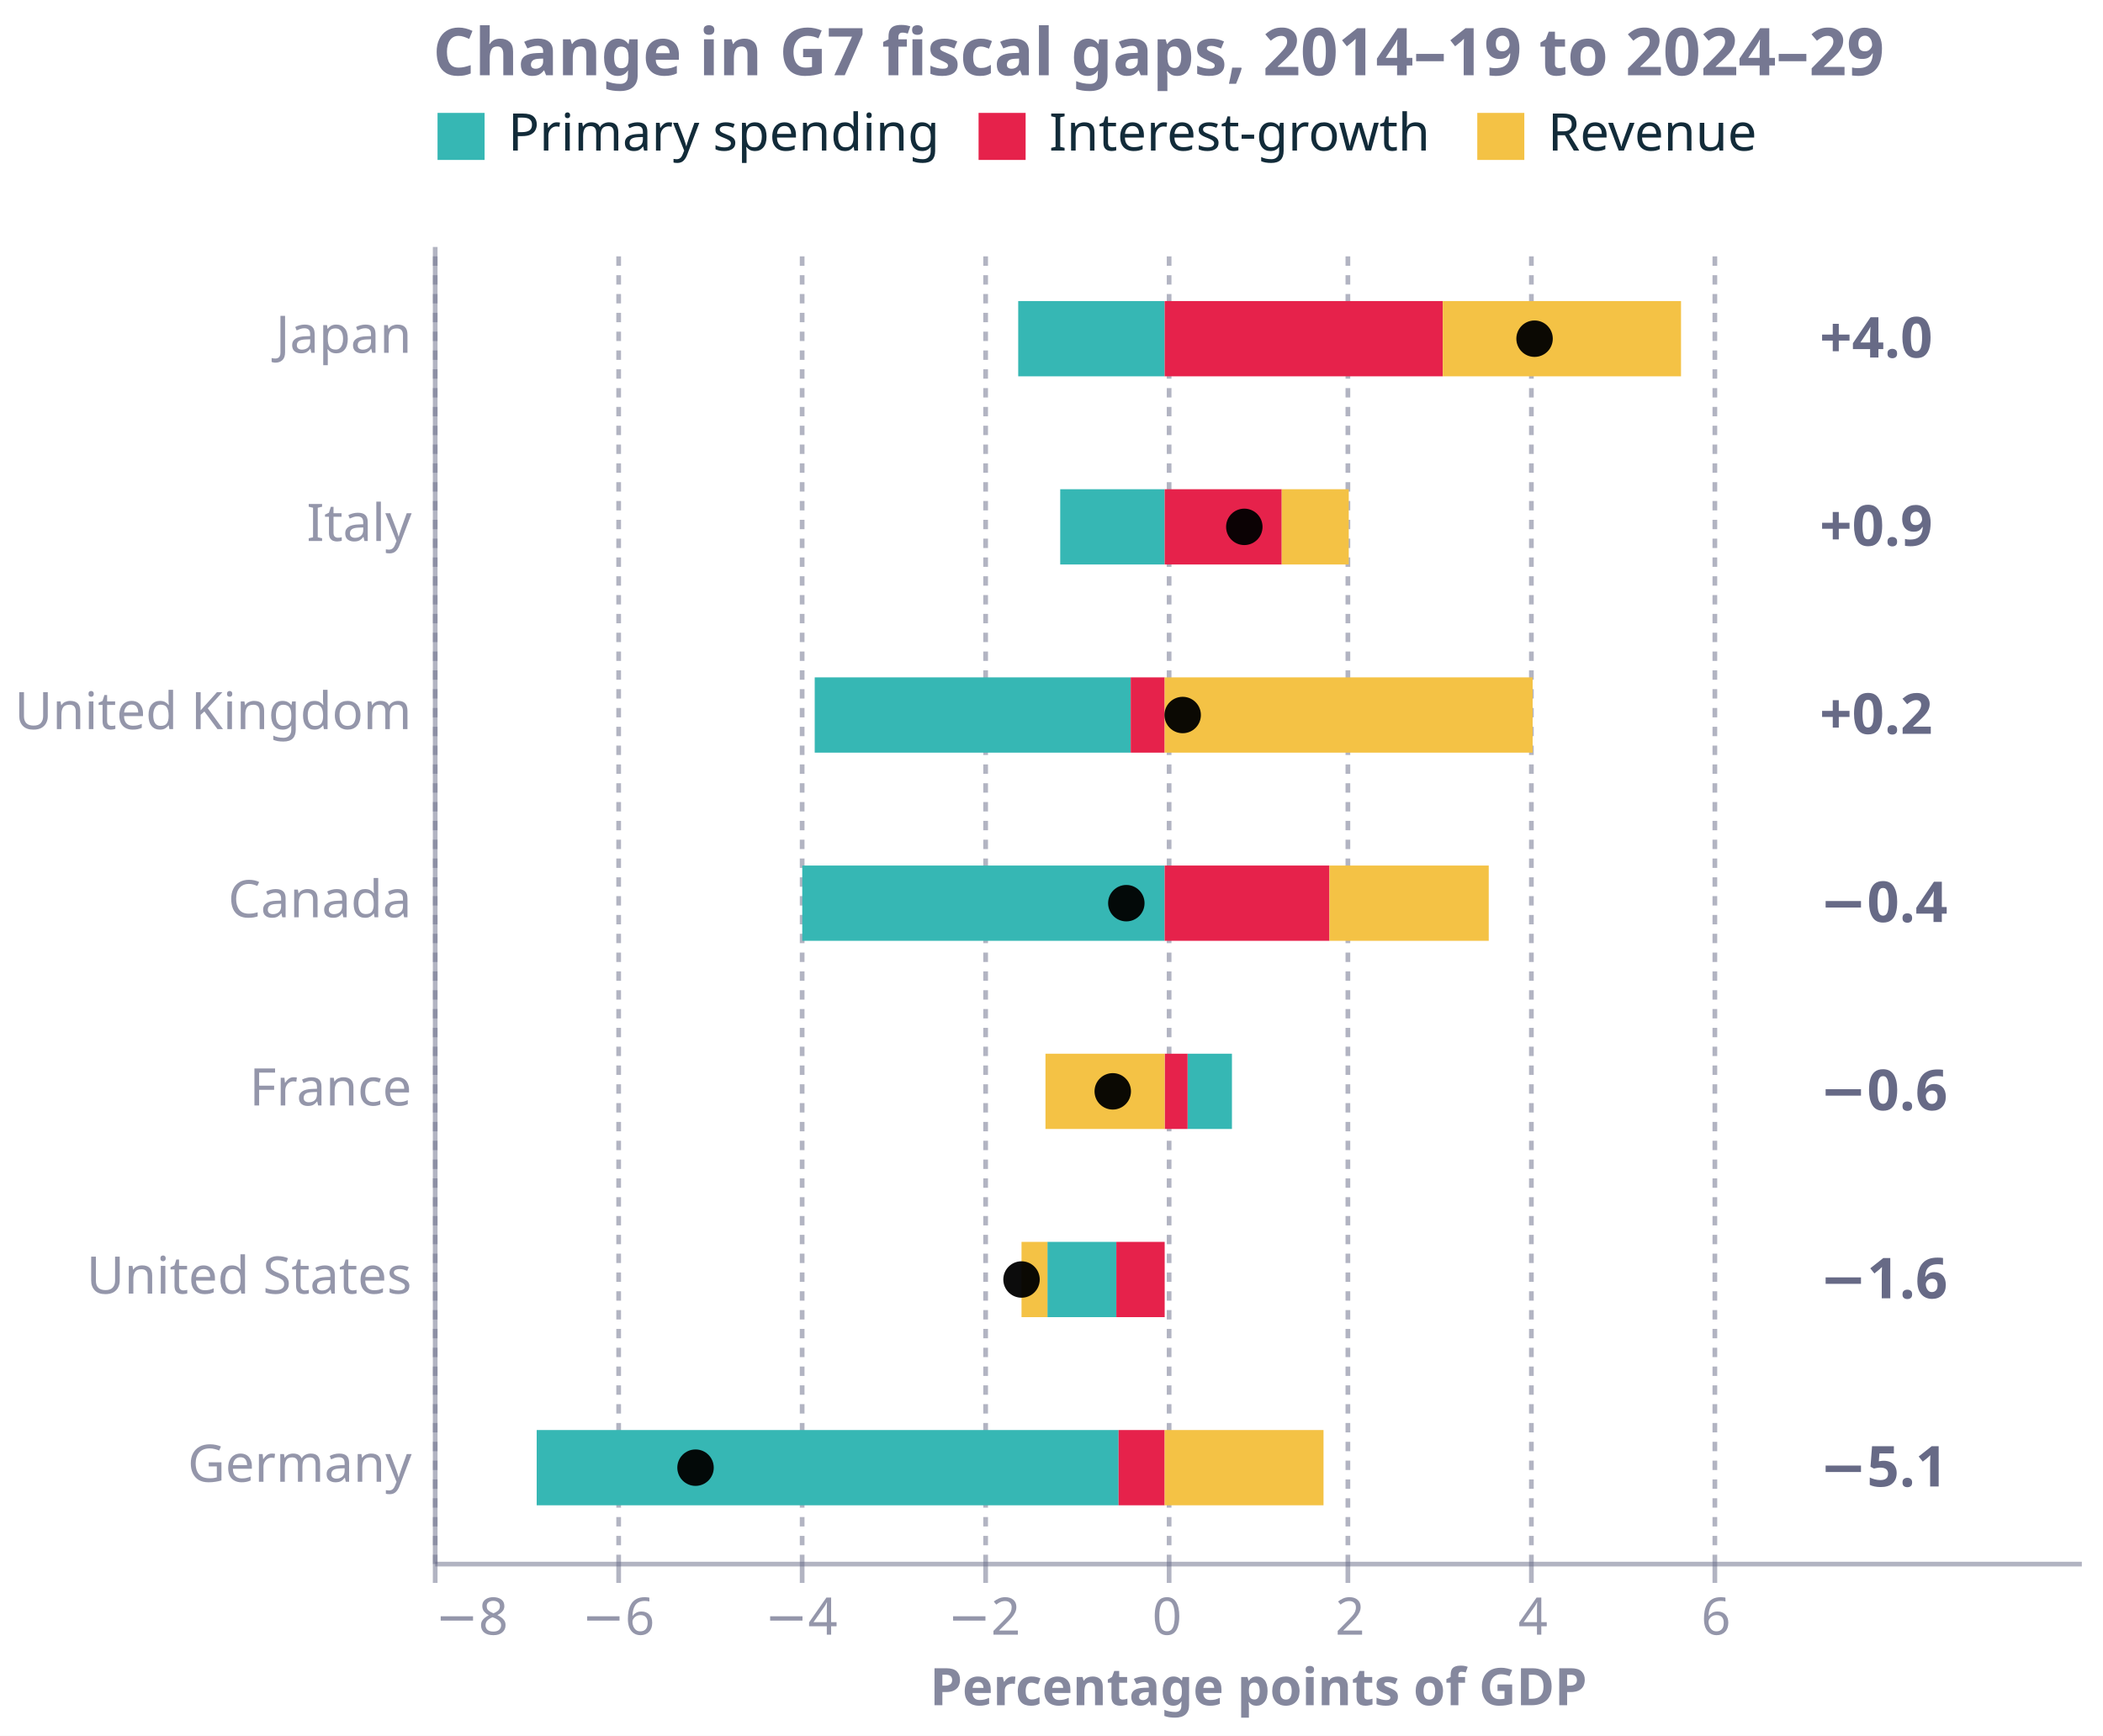
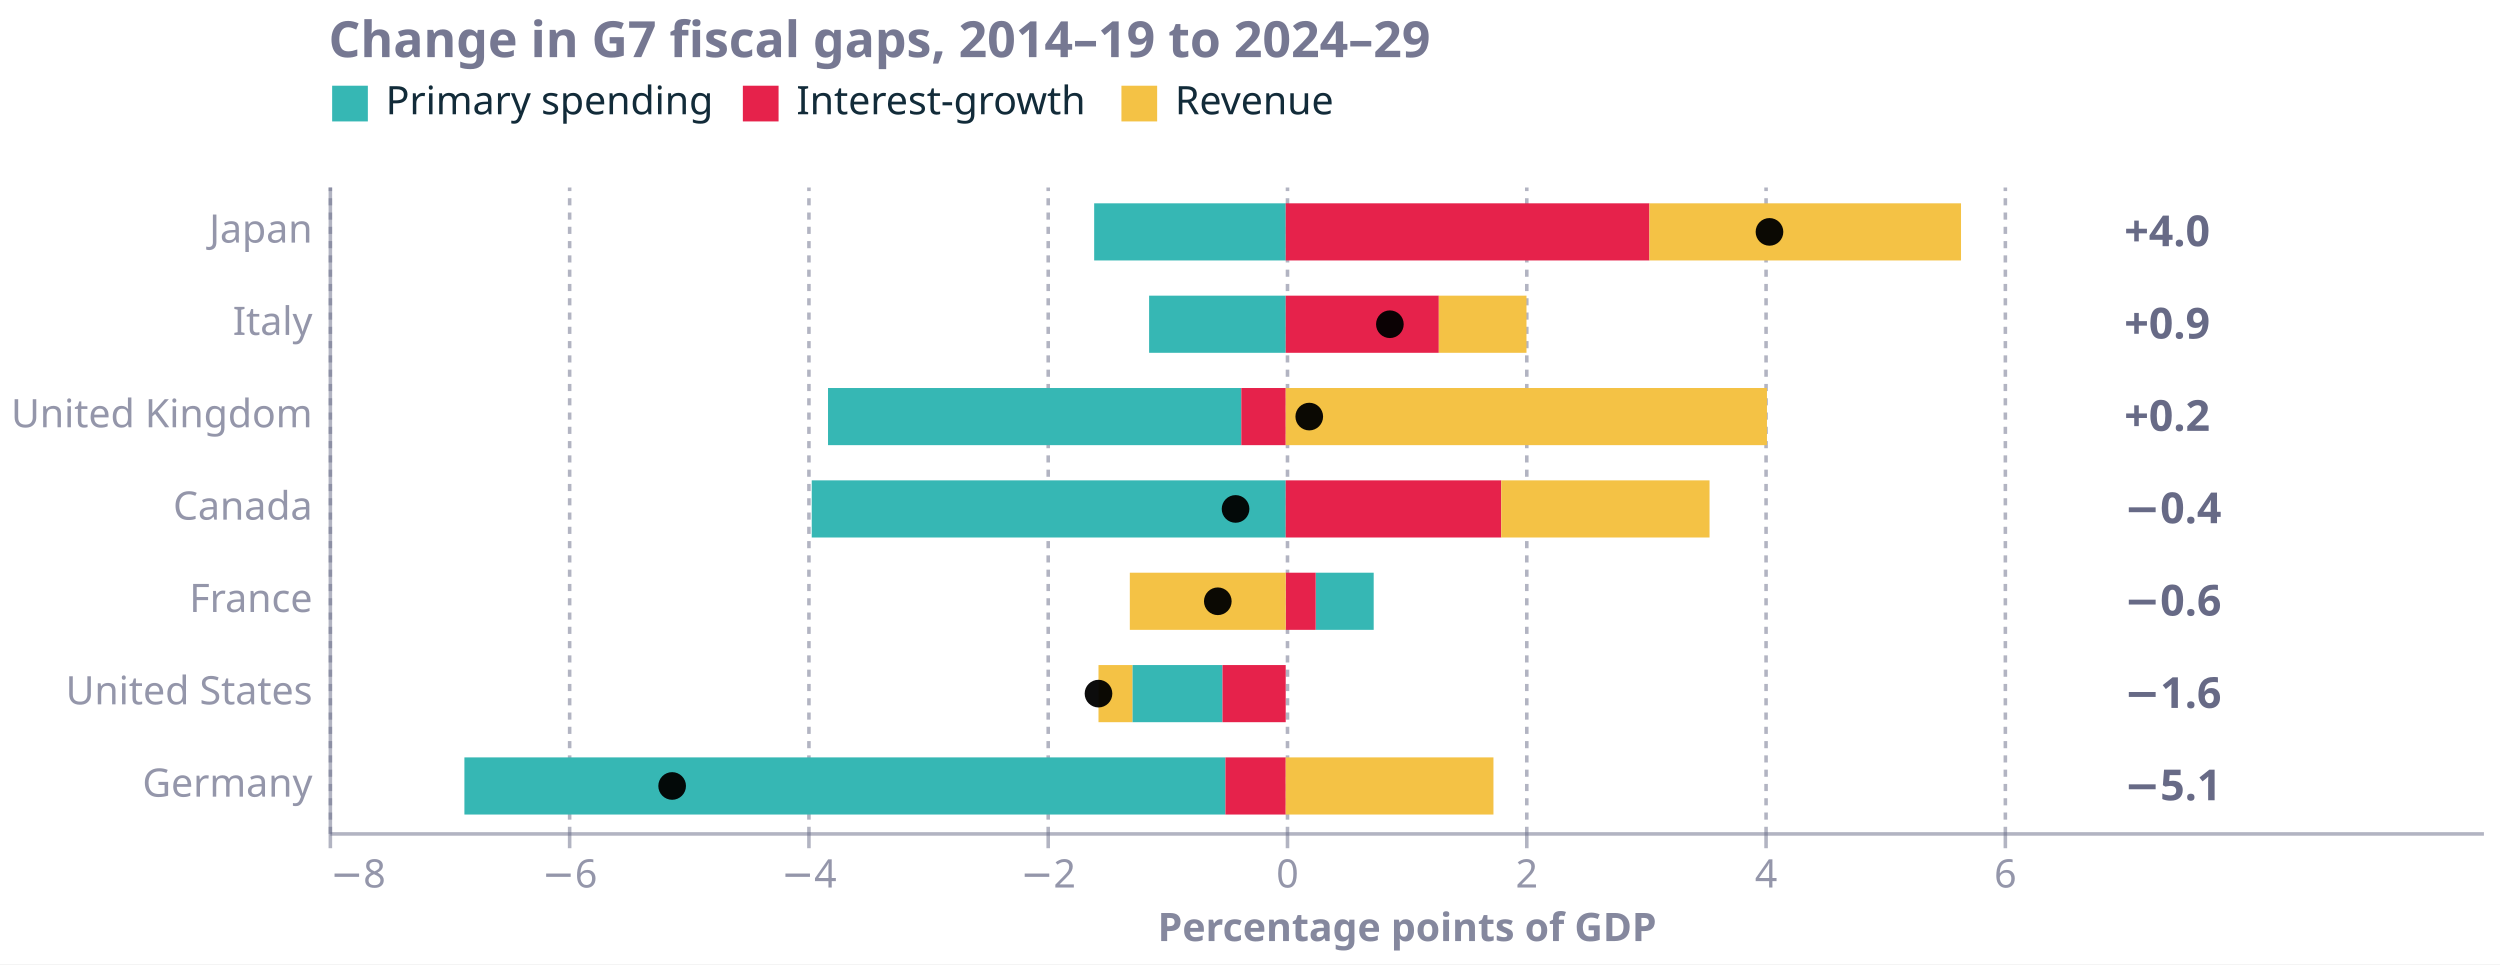
- <svg xmlns="http://www.w3.org/2000/svg" version="1.1" class="marks" width="447" height="369" viewBox="0 0 447 369">
-   <rect width="447" height="369" fill="white" />
+ <svg xmlns="http://www.w3.org/2000/svg" version="1.1" class="marks" width="700" height="270" viewBox="0 0 700 270">
+   <rect width="700" height="270" fill="white" />
  <g fill="none" stroke-miterlimit="10" transform="translate(92,52)">
    <g class="mark-group role-frame root" role="graphics-object" aria-roledescription="group mark container">
      <g transform="translate(0,0)">
-         <path class="background" aria-hidden="true" d="M0,0h350v280h-350Z" />
+         <path class="background" aria-hidden="true" d="M0,0h603v181h-603Z" />
        <g>
          <g class="mark-group role-axis" aria-hidden="true">
-             <g transform="translate(0.5,280.5)">
+             <g transform="translate(0.5,181.5)">
              <path class="background" aria-hidden="true" d="M0,0h0v0h0Z" pointer-events="none" />
              <g>
                <g class="mark-rule role-axis-grid" pointer-events="none">
-                   <line transform="translate(0,0)" x2="0" y2="-280" stroke="#676A86" stroke-opacity="0.5" stroke-width="1" stroke-dasharray="2,2" opacity="1" />
-                   <line transform="translate(39,0)" x2="0" y2="-280" stroke="#676A86" stroke-opacity="0.5" stroke-width="1" stroke-dasharray="2,2" opacity="1" />
-                   <line transform="translate(78,0)" x2="0" y2="-280" stroke="#676A86" stroke-opacity="0.5" stroke-width="1" stroke-dasharray="2,2" opacity="1" />
-                   <line transform="translate(117,0)" x2="0" y2="-280" stroke="#676A86" stroke-opacity="0.5" stroke-width="1" stroke-dasharray="2,2" opacity="1" />
-                   <line transform="translate(156,0)" x2="0" y2="-280" stroke="#676A86" stroke-opacity="0.5" stroke-width="1" stroke-dasharray="2,2" opacity="1" />
-                   <line transform="translate(194,0)" x2="0" y2="-280" stroke="#676A86" stroke-opacity="0.5" stroke-width="1" stroke-dasharray="2,2" opacity="1" />
-                   <line transform="translate(233,0)" x2="0" y2="-280" stroke="#676A86" stroke-opacity="0.5" stroke-width="1" stroke-dasharray="2,2" opacity="1" />
-                   <line transform="translate(272,0)" x2="0" y2="-280" stroke="#676A86" stroke-opacity="0.5" stroke-width="1" stroke-dasharray="2,2" opacity="1" />
+                   <line transform="translate(0,0)" x2="0" y2="-181" stroke="#676A86" stroke-opacity="0.5" stroke-width="1" stroke-dasharray="2,2" opacity="1" />
+                   <line transform="translate(67,0)" x2="0" y2="-181" stroke="#676A86" stroke-opacity="0.5" stroke-width="1" stroke-dasharray="2,2" opacity="1" />
+                   <line transform="translate(134,0)" x2="0" y2="-181" stroke="#676A86" stroke-opacity="0.5" stroke-width="1" stroke-dasharray="2,2" opacity="1" />
+                   <line transform="translate(201,0)" x2="0" y2="-181" stroke="#676A86" stroke-opacity="0.5" stroke-width="1" stroke-dasharray="2,2" opacity="1" />
+                   <line transform="translate(268,0)" x2="0" y2="-181" stroke="#676A86" stroke-opacity="0.5" stroke-width="1" stroke-dasharray="2,2" opacity="1" />
+                   <line transform="translate(335,0)" x2="0" y2="-181" stroke="#676A86" stroke-opacity="0.5" stroke-width="1" stroke-dasharray="2,2" opacity="1" />
+                   <line transform="translate(402,0)" x2="0" y2="-181" stroke="#676A86" stroke-opacity="0.5" stroke-width="1" stroke-dasharray="2,2" opacity="1" />
+                   <line transform="translate(469,0)" x2="0" y2="-181" stroke="#676A86" stroke-opacity="0.5" stroke-width="1" stroke-dasharray="2,2" opacity="1" />
                </g>
              </g>
              <path class="foreground" aria-hidden="true" d="" pointer-events="none" display="none" />
            </g>
          </g>
          <g class="mark-group role-axis" role="graphics-symbol" aria-roledescription="axis" aria-label="X-axis titled 'Percentage points of GDP' for a linear scale with values from −8 to 10">
-             <g transform="translate(0.5,280.5)">
+             <g transform="translate(0.5,181.5)">
              <path class="background" aria-hidden="true" d="M0,0h0v0h0Z" pointer-events="none" />
              <g>
                <g class="mark-rule role-axis-tick" pointer-events="none">
                  <line transform="translate(0,0)" x2="0" y2="4" stroke="#676A86" stroke-opacity="0.5" stroke-width="1" opacity="1" />
-                   <line transform="translate(39,0)" x2="0" y2="4" stroke="#676A86" stroke-opacity="0.5" stroke-width="1" opacity="1" />
-                   <line transform="translate(78,0)" x2="0" y2="4" stroke="#676A86" stroke-opacity="0.5" stroke-width="1" opacity="1" />
-                   <line transform="translate(117,0)" x2="0" y2="4" stroke="#676A86" stroke-opacity="0.5" stroke-width="1" opacity="1" />
-                   <line transform="translate(156,0)" x2="0" y2="4" stroke="#676A86" stroke-opacity="0.5" stroke-width="1" opacity="1" />
-                   <line transform="translate(194,0)" x2="0" y2="4" stroke="#676A86" stroke-opacity="0.5" stroke-width="1" opacity="1" />
-                   <line transform="translate(233,0)" x2="0" y2="4" stroke="#676A86" stroke-opacity="0.5" stroke-width="1" opacity="1" />
-                   <line transform="translate(272,0)" x2="0" y2="4" stroke="#676A86" stroke-opacity="0.5" stroke-width="1" opacity="1" />
+                   <line transform="translate(67,0)" x2="0" y2="4" stroke="#676A86" stroke-opacity="0.5" stroke-width="1" opacity="1" />
+                   <line transform="translate(134,0)" x2="0" y2="4" stroke="#676A86" stroke-opacity="0.5" stroke-width="1" opacity="1" />
+                   <line transform="translate(201,0)" x2="0" y2="4" stroke="#676A86" stroke-opacity="0.5" stroke-width="1" opacity="1" />
+                   <line transform="translate(268,0)" x2="0" y2="4" stroke="#676A86" stroke-opacity="0.5" stroke-width="1" opacity="1" />
+                   <line transform="translate(335,0)" x2="0" y2="4" stroke="#676A86" stroke-opacity="0.5" stroke-width="1" opacity="1" />
+                   <line transform="translate(402,0)" x2="0" y2="4" stroke="#676A86" stroke-opacity="0.5" stroke-width="1" opacity="1" />
+                   <line transform="translate(469,0)" x2="0" y2="4" stroke="#676A86" stroke-opacity="0.5" stroke-width="1" opacity="1" />
                </g>
                <g class="mark-text role-axis-label" pointer-events="none">
                  <text text-anchor="start" transform="translate(0,15)" font-family="Circular Std" font-size="11px" fill="#676A86" fill-opacity="0.7" opacity="1">−8</text>
-                   <text text-anchor="middle" transform="translate(38.88889,15)" font-family="Circular Std" font-size="11px" fill="#676A86" fill-opacity="0.7" opacity="1">−6</text>
-                   <text text-anchor="middle" transform="translate(77.77778,15)" font-family="Circular Std" font-size="11px" fill="#676A86" fill-opacity="0.7" opacity="1">−4</text>
-                   <text text-anchor="middle" transform="translate(116.6667,15)" font-family="Circular Std" font-size="11px" fill="#676A86" fill-opacity="0.7" opacity="1">−2</text>
-                   <text text-anchor="middle" transform="translate(155.5556,15)" font-family="Circular Std" font-size="11px" fill="#676A86" fill-opacity="0.7" opacity="1">0</text>
-                   <text text-anchor="middle" transform="translate(194.4444,15)" font-family="Circular Std" font-size="11px" fill="#676A86" fill-opacity="0.7" opacity="1">2</text>
-                   <text text-anchor="middle" transform="translate(233.3333,15)" font-family="Circular Std" font-size="11px" fill="#676A86" fill-opacity="0.7" opacity="1">4</text>
-                   <text text-anchor="middle" transform="translate(272.2222,15)" font-family="Circular Std" font-size="11px" fill="#676A86" fill-opacity="0.7" opacity="1">6</text>
+                   <text text-anchor="middle" transform="translate(67,15)" font-family="Circular Std" font-size="11px" fill="#676A86" fill-opacity="0.7" opacity="1">−6</text>
+                   <text text-anchor="middle" transform="translate(134,15)" font-family="Circular Std" font-size="11px" fill="#676A86" fill-opacity="0.7" opacity="1">−4</text>
+                   <text text-anchor="middle" transform="translate(201,15)" font-family="Circular Std" font-size="11px" fill="#676A86" fill-opacity="0.7" opacity="1">−2</text>
+                   <text text-anchor="middle" transform="translate(268,15)" font-family="Circular Std" font-size="11px" fill="#676A86" fill-opacity="0.7" opacity="1">0</text>
+                   <text text-anchor="middle" transform="translate(335,15)" font-family="Circular Std" font-size="11px" fill="#676A86" fill-opacity="0.7" opacity="1">2</text>
+                   <text text-anchor="middle" transform="translate(402,15)" font-family="Circular Std" font-size="11px" fill="#676A86" fill-opacity="0.7" opacity="1">4</text>
+                   <text text-anchor="middle" transform="translate(469,15)" font-family="Circular Std" font-size="11px" fill="#676A86" fill-opacity="0.7" opacity="1">6</text>
                </g>
                <g class="mark-rule role-axis-domain" pointer-events="none">
-                   <line transform="translate(0,0)" x2="350" y2="0" stroke="#676A86" stroke-opacity="0.5" stroke-width="1" opacity="1" />
+                   <line transform="translate(0,0)" x2="603" y2="0" stroke="#676A86" stroke-opacity="0.5" stroke-width="1" opacity="1" />
                </g>
                <g class="mark-text role-axis-title" pointer-events="none">
-                   <text text-anchor="middle" transform="translate(175,30)" font-family="Circular Std" font-size="11px" font-weight="bold" fill="#676A86" fill-opacity="0.8" opacity="1">Percentage points of GDP</text>
+                   <text text-anchor="middle" transform="translate(301.5,30)" font-family="Circular Std" font-size="11px" font-weight="bold" fill="#676A86" fill-opacity="0.8" opacity="1">Percentage points of GDP</text>
                </g>
              </g>
              <path class="foreground" aria-hidden="true" d="" pointer-events="none" display="none" />
            </g>
          </g>
          <g class="mark-group role-axis" role="graphics-symbol" aria-roledescription="axis" aria-label="Y-axis for a discrete scale with 7 values: Japan, Italy, United Kingdom, Canada, France, United States, Germany">
            <g transform="translate(0.5,0.5)">
              <path class="background" aria-hidden="true" d="M0,0h0v0h0Z" pointer-events="none" />
              <g>
                <g class="mark-text role-axis-label" pointer-events="none">
-                   <text text-anchor="end" transform="translate(-5,22.5)" font-family="Circular Std" font-size="11px" fill="#676A86" fill-opacity="0.7" opacity="1">Japan</text>
-                   <text text-anchor="end" transform="translate(-5,62.5)" font-family="Circular Std" font-size="11px" fill="#676A86" fill-opacity="0.7" opacity="1">Italy</text>
-                   <text text-anchor="end" transform="translate(-5,102.5)" font-family="Circular Std" font-size="11px" fill="#676A86" fill-opacity="0.7" opacity="1">United Kingdom</text>
-                   <text text-anchor="end" transform="translate(-5,142.5)" font-family="Circular Std" font-size="11px" fill="#676A86" fill-opacity="0.7" opacity="1">Canada</text>
-                   <text text-anchor="end" transform="translate(-5,182.5)" font-family="Circular Std" font-size="11px" fill="#676A86" fill-opacity="0.7" opacity="1">France</text>
-                   <text text-anchor="end" transform="translate(-5,222.5)" font-family="Circular Std" font-size="11px" fill="#676A86" fill-opacity="0.7" opacity="1">United States</text>
-                   <text text-anchor="end" transform="translate(-5,262.5)" font-family="Circular Std" font-size="11px" fill="#676A86" fill-opacity="0.7" opacity="1">Germany</text>
+                   <text text-anchor="end" transform="translate(-5,15.42857)" font-family="Circular Std" font-size="11px" fill="#676A86" fill-opacity="0.7" opacity="1">Japan</text>
+                   <text text-anchor="end" transform="translate(-5,41.28571)" font-family="Circular Std" font-size="11px" fill="#676A86" fill-opacity="0.7" opacity="1">Italy</text>
+                   <text text-anchor="end" transform="translate(-5,67.14286)" font-family="Circular Std" font-size="11px" fill="#676A86" fill-opacity="0.7" opacity="1">United Kingdom</text>
+                   <text text-anchor="end" transform="translate(-5,93)" font-family="Circular Std" font-size="11px" fill="#676A86" fill-opacity="0.7" opacity="1">Canada</text>
+                   <text text-anchor="end" transform="translate(-5,118.8571)" font-family="Circular Std" font-size="11px" fill="#676A86" fill-opacity="0.7" opacity="1">France</text>
+                   <text text-anchor="end" transform="translate(-5,144.7143)" font-family="Circular Std" font-size="11px" fill="#676A86" fill-opacity="0.7" opacity="1">United States</text>
+                   <text text-anchor="end" transform="translate(-5,170.5714)" font-family="Circular Std" font-size="11px" fill="#676A86" fill-opacity="0.7" opacity="1">Germany</text>
                </g>
                <g class="mark-rule role-axis-domain" pointer-events="none">
-                   <line transform="translate(0,0)" x2="0" y2="280" stroke="#676A86" stroke-opacity="0.5" stroke-width="1" opacity="1" />
+                   <line transform="translate(0,0)" x2="0" y2="181" stroke="#676A86" stroke-opacity="0.5" stroke-width="1" opacity="1" />
                </g>
              </g>
              <path class="foreground" aria-hidden="true" d="" pointer-events="none" display="none" />
            </g>
          </g>
          <g class="mark-rect role-mark layer_0_marks" role="graphics-object" aria-roledescription="rect mark container">
-             <path aria-label="Percentage points of GDP: −3.96166666667; country: Canada; component: Primary spending" role="graphics-symbol" aria-roledescription="bar" d="M78.523,132h77.032v16h-77.032Z" fill="#36B7B4" />
-             <path aria-label="Percentage points of GDP: 0.485; country: France; component: Primary spending" role="graphics-symbol" aria-roledescription="bar" d="M160.423,172h9.431v16h-9.431Z" fill="#36B7B4" />
-             <path aria-label="Percentage points of GDP: −6.36083333333; country: Germany; component: Primary spending" role="graphics-symbol" aria-roledescription="bar" d="M22.076,252h123.683v16h-123.683Z" fill="#36B7B4" />
-             <path aria-label="Percentage points of GDP: −1.14183333333; country: Italy; component: Primary spending" role="graphics-symbol" aria-roledescription="bar" d="M133.353,52h22.202v16h-22.202Z" fill="#36B7B4" />
-             <path aria-label="Percentage points of GDP: −1.601; country: Japan; component: Primary spending" role="graphics-symbol" aria-roledescription="bar" d="M124.425,12h31.131v16h-31.131Z" fill="#36B7B4" />
-             <path aria-label="Percentage points of GDP: −3.4545; country: United Kingdom; component: Primary spending" role="graphics-symbol" aria-roledescription="bar" d="M81.169,92h67.171v16h-67.171Z" fill="#36B7B4" />
-             <path aria-label="Percentage points of GDP: −0.7535; country: United States; component: Primary spending" role="graphics-symbol" aria-roledescription="bar" d="M130.632,212h14.651v16h-14.651Z" fill="#36B7B4" />
-             <path aria-label="Percentage points of GDP: 1.80129029838; country: Canada; component: Interest-growth" role="graphics-symbol" aria-roledescription="bar" d="M155.556,132h35.025v16h-35.025Z" fill="#E6224B" />
-             <path aria-label="Percentage points of GDP: 0.250349550161; country: France; component: Interest-growth" role="graphics-symbol" aria-roledescription="bar" d="M155.556,172h4.868v16h-4.868Z" fill="#E6224B" />
-             <path aria-label="Percentage points of GDP: −0.503854881009; country: Germany; component: Interest-growth" role="graphics-symbol" aria-roledescription="bar" d="M145.758,252h9.797v16h-9.797Z" fill="#E6224B" />
-             <path aria-label="Percentage points of GDP: 1.27958355729; country: Italy; component: Interest-growth" role="graphics-symbol" aria-roledescription="bar" d="M155.556,52h24.881v16h-24.881Z" fill="#E6224B" />
-             <path aria-label="Percentage points of GDP: 3.04006511085; country: Japan; component: Interest-growth" role="graphics-symbol" aria-roledescription="bar" d="M155.556,12h59.112v16h-59.112Z" fill="#E6224B" />
-             <path aria-label="Percentage points of GDP: −0.371083799565; country: United Kingdom; component: Interest-growth" role="graphics-symbol" aria-roledescription="bar" d="M148.34,92h7.216v16h-7.216Z" fill="#E6224B" />
-             <path aria-label="Percentage points of GDP: −0.528303517592; country: United States; component: Interest-growth" role="graphics-symbol" aria-roledescription="bar" d="M145.283,212h10.273v16h-10.273Z" fill="#E6224B" />
-             <path aria-label="Percentage points of GDP: 1.74116666667; country: Canada; component: Revenue" role="graphics-symbol" aria-roledescription="bar" d="M190.581,132h33.856v16h-33.856Z" fill="#F4C245" />
-             <path aria-label="Percentage points of GDP: −1.303; country: France; component: Revenue" role="graphics-symbol" aria-roledescription="bar" d="M130.219,172h25.336v16h-25.336Z" fill="#F4C245" />
-             <path aria-label="Percentage points of GDP: 1.73633333333; country: Germany; component: Revenue" role="graphics-symbol" aria-roledescription="bar" d="M155.556,252h33.762v16h-33.762Z" fill="#F4C245" />
-             <path aria-label="Percentage points of GDP: 0.732833333333; country: Italy; component: Revenue" role="graphics-symbol" aria-roledescription="bar" d="M180.436,52h14.25v16h-14.25Z" fill="#F4C245" />
-             <path aria-label="Percentage points of GDP: 2.60433333333; country: Japan; component: Revenue" role="graphics-symbol" aria-roledescription="bar" d="M214.668,12h50.64v16h-50.64Z" fill="#F4C245" />
-             <path aria-label="Percentage points of GDP: 4.02233333333; country: United Kingdom; component: Revenue" role="graphics-symbol" aria-roledescription="bar" d="M155.556,92h78.212v16h-78.212Z" fill="#F4C245" />
-             <path aria-label="Percentage points of GDP: −0.283; country: United States; component: Revenue" role="graphics-symbol" aria-roledescription="bar" d="M125.129,212h5.503v16h-5.503Z" fill="#F4C245" />
+             <path aria-label="Percentage points of GDP: −3.96166666667; country: Canada; component: Primary spending" role="graphics-symbol" aria-roledescription="bar" d="M135.284,82.5h132.716v16h-132.716Z" fill="#36B7B4" />
+             <path aria-label="Percentage points of GDP: 0.485; country: France; component: Primary spending" role="graphics-symbol" aria-roledescription="bar" d="M276.387,108.357h16.248v16h-16.248Z" fill="#36B7B4" />
+             <path aria-label="Percentage points of GDP: −6.36083333333; country: Germany; component: Primary spending" role="graphics-symbol" aria-roledescription="bar" d="M38.033,160.071h213.088v16h-213.088Z" fill="#36B7B4" />
+             <path aria-label="Percentage points of GDP: −1.14183333333; country: Italy; component: Primary spending" role="graphics-symbol" aria-roledescription="bar" d="M229.749,30.786h38.251v16h-38.251Z" fill="#36B7B4" />
+             <path aria-label="Percentage points of GDP: −1.601; country: Japan; component: Primary spending" role="graphics-symbol" aria-roledescription="bar" d="M214.367,4.929h53.633v16h-53.633Z" fill="#36B7B4" />
+             <path aria-label="Percentage points of GDP: −3.4545; country: United Kingdom; component: Primary spending" role="graphics-symbol" aria-roledescription="bar" d="M139.843,56.643h115.726v16h-115.726Z" fill="#36B7B4" />
+             <path aria-label="Percentage points of GDP: −0.7535; country: United States; component: Primary spending" role="graphics-symbol" aria-roledescription="bar" d="M225.06,134.214h25.242v16h-25.242Z" fill="#36B7B4" />
+             <path aria-label="Percentage points of GDP: 1.80129029838; country: Canada; component: Interest-growth" role="graphics-symbol" aria-roledescription="bar" d="M268,82.5h60.343v16h-60.343Z" fill="#E6224B" />
+             <path aria-label="Percentage points of GDP: 0.250349550161; country: France; component: Interest-growth" role="graphics-symbol" aria-roledescription="bar" d="M268,108.357h8.387v16h-8.387Z" fill="#E6224B" />
+             <path aria-label="Percentage points of GDP: −0.503854881009; country: Germany; component: Interest-growth" role="graphics-symbol" aria-roledescription="bar" d="M251.121,160.071h16.879v16h-16.879Z" fill="#E6224B" />
+             <path aria-label="Percentage points of GDP: 1.27958355729; country: Italy; component: Interest-growth" role="graphics-symbol" aria-roledescription="bar" d="M268,30.786h42.866v16h-42.866Z" fill="#E6224B" />
+             <path aria-label="Percentage points of GDP: 3.04006511085; country: Japan; component: Interest-growth" role="graphics-symbol" aria-roledescription="bar" d="M268,4.929h101.842v16h-101.842Z" fill="#E6224B" />
+             <path aria-label="Percentage points of GDP: −0.371083799565; country: United Kingdom; component: Interest-growth" role="graphics-symbol" aria-roledescription="bar" d="M255.569,56.643h12.431v16h-12.431Z" fill="#E6224B" />
+             <path aria-label="Percentage points of GDP: −0.528303517592; country: United States; component: Interest-growth" role="graphics-symbol" aria-roledescription="bar" d="M250.302,134.214h17.698v16h-17.698Z" fill="#E6224B" />
+             <path aria-label="Percentage points of GDP: 1.74116666667; country: Canada; component: Revenue" role="graphics-symbol" aria-roledescription="bar" d="M328.343,82.5h58.329v16h-58.329Z" fill="#F4C245" />
+             <path aria-label="Percentage points of GDP: −1.303; country: France; component: Revenue" role="graphics-symbol" aria-roledescription="bar" d="M224.35,108.357h43.65v16h-43.65Z" fill="#F4C245" />
+             <path aria-label="Percentage points of GDP: 1.73633333333; country: Germany; component: Revenue" role="graphics-symbol" aria-roledescription="bar" d="M268,160.071h58.167v16h-58.167Z" fill="#F4C245" />
+             <path aria-label="Percentage points of GDP: 0.732833333333; country: Italy; component: Revenue" role="graphics-symbol" aria-roledescription="bar" d="M310.866,30.786h24.55v16h-24.55Z" fill="#F4C245" />
+             <path aria-label="Percentage points of GDP: 2.60433333333; country: Japan; component: Revenue" role="graphics-symbol" aria-roledescription="bar" d="M369.842,4.929h87.245v16h-87.245Z" fill="#F4C245" />
+             <path aria-label="Percentage points of GDP: 4.02233333333; country: United Kingdom; component: Revenue" role="graphics-symbol" aria-roledescription="bar" d="M268,56.643h134.748v16h-134.748Z" fill="#F4C245" />
+             <path aria-label="Percentage points of GDP: −0.283; country: United States; component: Revenue" role="graphics-symbol" aria-roledescription="bar" d="M215.579,134.214h9.481v16h-9.481Z" fill="#F4C245" />
          </g>
          <g class="mark-symbol role-mark layer_1_marks" role="graphics-object" aria-roledescription="symbol mark container">
-             <path aria-label="Total: −0.419209701622; country: Canada" role="graphics-symbol" aria-roledescription="point" transform="translate(147.4043,140)" d="M3.873,0A3.873,3.873,0,1,1,-3.873,0A3.873,3.873,0,1,1,3.873,0" fill="black" stroke-width="2" opacity="0.95" />
-             <path aria-label="Total: −0.567650449839; country: France" role="graphics-symbol" aria-roledescription="point" transform="translate(144.5179,180)" d="M3.873,0A3.873,3.873,0,1,1,-3.873,0A3.873,3.873,0,1,1,3.873,0" fill="black" stroke-width="2" opacity="0.95" />
-             <path aria-label="Total: −5.12835488101; country: Germany" role="graphics-symbol" aria-roledescription="point" transform="translate(55.83754,260)" d="M3.873,0A3.873,3.873,0,1,1,-3.873,0A3.873,3.873,0,1,1,3.873,0" fill="black" stroke-width="2" opacity="0.95" />
-             <path aria-label="Total: 0.870583557289; country: Italy" role="graphics-symbol" aria-roledescription="point" transform="translate(172.4836,60)" d="M3.873,0A3.873,3.873,0,1,1,-3.873,0A3.873,3.873,0,1,1,3.873,0" fill="black" stroke-width="2" opacity="0.95" />
-             <path aria-label="Total: 4.04339844419; country: Japan" role="graphics-symbol" aria-roledescription="point" transform="translate(234.1772,20)" d="M3.873,0A3.873,3.873,0,1,1,-3.873,0A3.873,3.873,0,1,1,3.873,0" fill="black" stroke-width="2" opacity="0.95" />
-             <path aria-label="Total: 0.196749533769; country: United Kingdom" role="graphics-symbol" aria-roledescription="point" transform="translate(159.3812,100)" d="M3.873,0A3.873,3.873,0,1,1,-3.873,0A3.873,3.873,0,1,1,3.873,0" fill="black" stroke-width="2" opacity="0.95" />
-             <path aria-label="Total: −1.56480351759; country: United States" role="graphics-symbol" aria-roledescription="point" transform="translate(125.1288,220)" d="M3.873,0A3.873,3.873,0,1,1,-3.873,0A3.873,3.873,0,1,1,3.873,0" fill="black" stroke-width="2" opacity="0.95" />
+             <path aria-label="Total: −0.419209701622; country: Canada" role="graphics-symbol" aria-roledescription="point" transform="translate(253.9565,90.5)" d="M3.873,0A3.873,3.873,0,1,1,-3.873,0A3.873,3.873,0,1,1,3.873,0" fill="black" stroke-width="2" opacity="0.95" />
+             <path aria-label="Total: −0.567650449839; country: France" role="graphics-symbol" aria-roledescription="point" transform="translate(248.9837,116.3571)" d="M3.873,0A3.873,3.873,0,1,1,-3.873,0A3.873,3.873,0,1,1,3.873,0" fill="black" stroke-width="2" opacity="0.95" />
+             <path aria-label="Total: −5.12835488101; country: Germany" role="graphics-symbol" aria-roledescription="point" transform="translate(96.20011,168.0714)" d="M3.873,0A3.873,3.873,0,1,1,-3.873,0A3.873,3.873,0,1,1,3.873,0" fill="black" stroke-width="2" opacity="0.95" />
+             <path aria-label="Total: 0.870583557289; country: Italy" role="graphics-symbol" aria-roledescription="point" transform="translate(297.1645,38.78571)" d="M3.873,0A3.873,3.873,0,1,1,-3.873,0A3.873,3.873,0,1,1,3.873,0" fill="black" stroke-width="2" opacity="0.95" />
+             <path aria-label="Total: 4.04339844419; country: Japan" role="graphics-symbol" aria-roledescription="point" transform="translate(403.4538,12.92857)" d="M3.873,0A3.873,3.873,0,1,1,-3.873,0A3.873,3.873,0,1,1,3.873,0" fill="black" stroke-width="2" opacity="0.95" />
+             <path aria-label="Total: 0.196749533769; country: United Kingdom" role="graphics-symbol" aria-roledescription="point" transform="translate(274.5911,64.64286)" d="M3.873,0A3.873,3.873,0,1,1,-3.873,0A3.873,3.873,0,1,1,3.873,0" fill="black" stroke-width="2" opacity="0.95" />
+             <path aria-label="Total: −1.56480351759; country: United States" role="graphics-symbol" aria-roledescription="point" transform="translate(215.5791,142.2143)" d="M3.873,0A3.873,3.873,0,1,1,-3.873,0A3.873,3.873,0,1,1,3.873,0" fill="black" stroke-width="2" opacity="0.95" />
          </g>
          <g class="mark-text role-mark layer_2_marks" role="graphics-object" aria-roledescription="text mark container">
-             <text aria-label="country: Canada; Total: −0.4" role="graphics-symbol" aria-roledescription="text mark" text-anchor="start" transform="translate(294.7778,144)" font-family="Circular Std" font-size="12px" font-weight="bold" fill="#676A86">−0.4</text>
-             <text aria-label="country: France; Total: −0.6" role="graphics-symbol" aria-roledescription="text mark" text-anchor="start" transform="translate(294.7778,184)" font-family="Circular Std" font-size="12px" font-weight="bold" fill="#676A86">−0.6</text>
-             <text aria-label="country: Germany; Total: −5.1" role="graphics-symbol" aria-roledescription="text mark" text-anchor="start" transform="translate(294.7778,264)" font-family="Circular Std" font-size="12px" font-weight="bold" fill="#676A86">−5.1</text>
-             <text aria-label="country: Italy; Total: +0.9" role="graphics-symbol" aria-roledescription="text mark" text-anchor="start" transform="translate(294.7778,64)" font-family="Circular Std" font-size="12px" font-weight="bold" fill="#676A86">+0.9</text>
-             <text aria-label="country: Japan; Total: +4.0" role="graphics-symbol" aria-roledescription="text mark" text-anchor="start" transform="translate(294.7778,24)" font-family="Circular Std" font-size="12px" font-weight="bold" fill="#676A86">+4.0</text>
-             <text aria-label="country: United Kingdom; Total: +0.2" role="graphics-symbol" aria-roledescription="text mark" text-anchor="start" transform="translate(294.7778,104)" font-family="Circular Std" font-size="12px" font-weight="bold" fill="#676A86">+0.2</text>
-             <text aria-label="country: United States; Total: −1.6" role="graphics-symbol" aria-roledescription="text mark" text-anchor="start" transform="translate(294.7778,224)" font-family="Circular Std" font-size="12px" font-weight="bold" fill="#676A86">−1.6</text>
+             <text aria-label="country: Canada; Total: −0.4" role="graphics-symbol" aria-roledescription="text mark" text-anchor="start" transform="translate(502.8,94.5)" font-family="Circular Std" font-size="12px" font-weight="bold" fill="#676A86">−0.4</text>
+             <text aria-label="country: France; Total: −0.6" role="graphics-symbol" aria-roledescription="text mark" text-anchor="start" transform="translate(502.8,120.3571)" font-family="Circular Std" font-size="12px" font-weight="bold" fill="#676A86">−0.6</text>
+             <text aria-label="country: Germany; Total: −5.1" role="graphics-symbol" aria-roledescription="text mark" text-anchor="start" transform="translate(502.8,172.0714)" font-family="Circular Std" font-size="12px" font-weight="bold" fill="#676A86">−5.1</text>
+             <text aria-label="country: Italy; Total: +0.9" role="graphics-symbol" aria-roledescription="text mark" text-anchor="start" transform="translate(502.8,42.78571)" font-family="Circular Std" font-size="12px" font-weight="bold" fill="#676A86">+0.9</text>
+             <text aria-label="country: Japan; Total: +4.0" role="graphics-symbol" aria-roledescription="text mark" text-anchor="start" transform="translate(502.8,16.92857)" font-family="Circular Std" font-size="12px" font-weight="bold" fill="#676A86">+4.0</text>
+             <text aria-label="country: United Kingdom; Total: +0.2" role="graphics-symbol" aria-roledescription="text mark" text-anchor="start" transform="translate(502.8,68.64286)" font-family="Circular Std" font-size="12px" font-weight="bold" fill="#676A86">+0.2</text>
+             <text aria-label="country: United States; Total: −1.6" role="graphics-symbol" aria-roledescription="text mark" text-anchor="start" transform="translate(502.8,146.2143)" font-family="Circular Std" font-size="12px" font-weight="bold" fill="#676A86">−1.6</text>
          </g>
          <g class="mark-group role-legend" role="graphics-symbol" aria-roledescription="legend" aria-label="Symbol legend for fill color with 3 values: Primary spending, Interest-growth, Revenue">
            <g transform="translate(0,-29)">
              <path class="background" aria-hidden="true" d="M0,0h280v11h-280Z" pointer-events="none" />
              <g>
                <g class="mark-group role-legend-entry">
                  <g transform="translate(0,0)">
                    <path class="background" aria-hidden="true" d="M0,0h0v0h0Z" pointer-events="none" />
                    <g>
                      <g class="mark-group role-scope" role="graphics-object" aria-roledescription="group mark container">
                        <g transform="translate(0,0)">
                          <path class="background" aria-hidden="true" d="M0,0h104.495v11h-104.495Z" pointer-events="none" opacity="1" />
                          <g>
                            <g class="mark-symbol role-legend-symbol" pointer-events="none">
                              <path transform="translate(6,6)" d="M-5,-5h10v10h-10Z" fill="#36B7B4" stroke-width="1.5" opacity="1" />
                            </g>
                            <g class="mark-text role-legend-label" pointer-events="none">
                              <text text-anchor="start" transform="translate(16,9)" font-family="Circular Std" font-size="11px" fill="#122b39" opacity="1">Primary spending</text>
                            </g>
                          </g>
                          <path class="foreground" aria-hidden="true" d="" pointer-events="none" display="none" />
                        </g>
                        <g transform="translate(115,0)">
                          <path class="background" aria-hidden="true" d="M0,0h95.046v11h-95.046Z" pointer-events="none" opacity="1" />
                          <g>
                            <g class="mark-symbol role-legend-symbol" pointer-events="none">
                              <path transform="translate(6,6)" d="M-5,-5h10v10h-10Z" fill="#E6224B" stroke-width="1.5" opacity="1" />
                            </g>
                            <g class="mark-text role-legend-label" pointer-events="none">
                              <text text-anchor="start" transform="translate(16,9)" font-family="Circular Std" font-size="11px" fill="#122b39" opacity="1">Interest-growth</text>
                            </g>
                          </g>
                          <path class="foreground" aria-hidden="true" d="" pointer-events="none" display="none" />
                        </g>
                        <g transform="translate(221,0)">
                          <path class="background" aria-hidden="true" d="M0,0h58.79v11h-58.79Z" pointer-events="none" opacity="1" />
                          <g>
                            <g class="mark-symbol role-legend-symbol" pointer-events="none">
                              <path transform="translate(6,6)" d="M-5,-5h10v10h-10Z" fill="#F4C245" stroke-width="1.5" opacity="1" />
                            </g>
                            <g class="mark-text role-legend-label" pointer-events="none">
                              <text text-anchor="start" transform="translate(16,9)" font-family="Circular Std" font-size="11px" fill="#122b39" opacity="1">Revenue</text>
                            </g>
                          </g>
                          <path class="foreground" aria-hidden="true" d="" pointer-events="none" display="none" />
                        </g>
                      </g>
                    </g>
                    <path class="foreground" aria-hidden="true" d="" pointer-events="none" display="none" />
                  </g>
                </g>
              </g>
              <path class="foreground" aria-hidden="true" d="" pointer-events="none" display="none" />
            </g>
          </g>
          <g class="mark-group role-title">
            <g transform="translate(0,-47)">
              <path class="background" aria-hidden="true" d="M0,0h0v0h0Z" pointer-events="none" />
              <g>
                <g class="mark-text role-title-text" role="graphics-symbol" aria-roledescription="title" aria-label="Title text 'Change in G7 fiscal gaps, 2014–19 to 2024–29'" pointer-events="none">
                  <text text-anchor="start" transform="translate(0,11)" font-family="Circular Std" font-size="14px" font-weight="bold" fill="#676A86E6" opacity="1">Change in G7 fiscal gaps, 2014–19 to 2024–29</text>
                </g>
              </g>
              <path class="foreground" aria-hidden="true" d="" pointer-events="none" display="none" />
            </g>
          </g>
        </g>
        <path class="foreground" aria-hidden="true" d="" display="none" />
      </g>
    </g>
  </g>
</svg>
